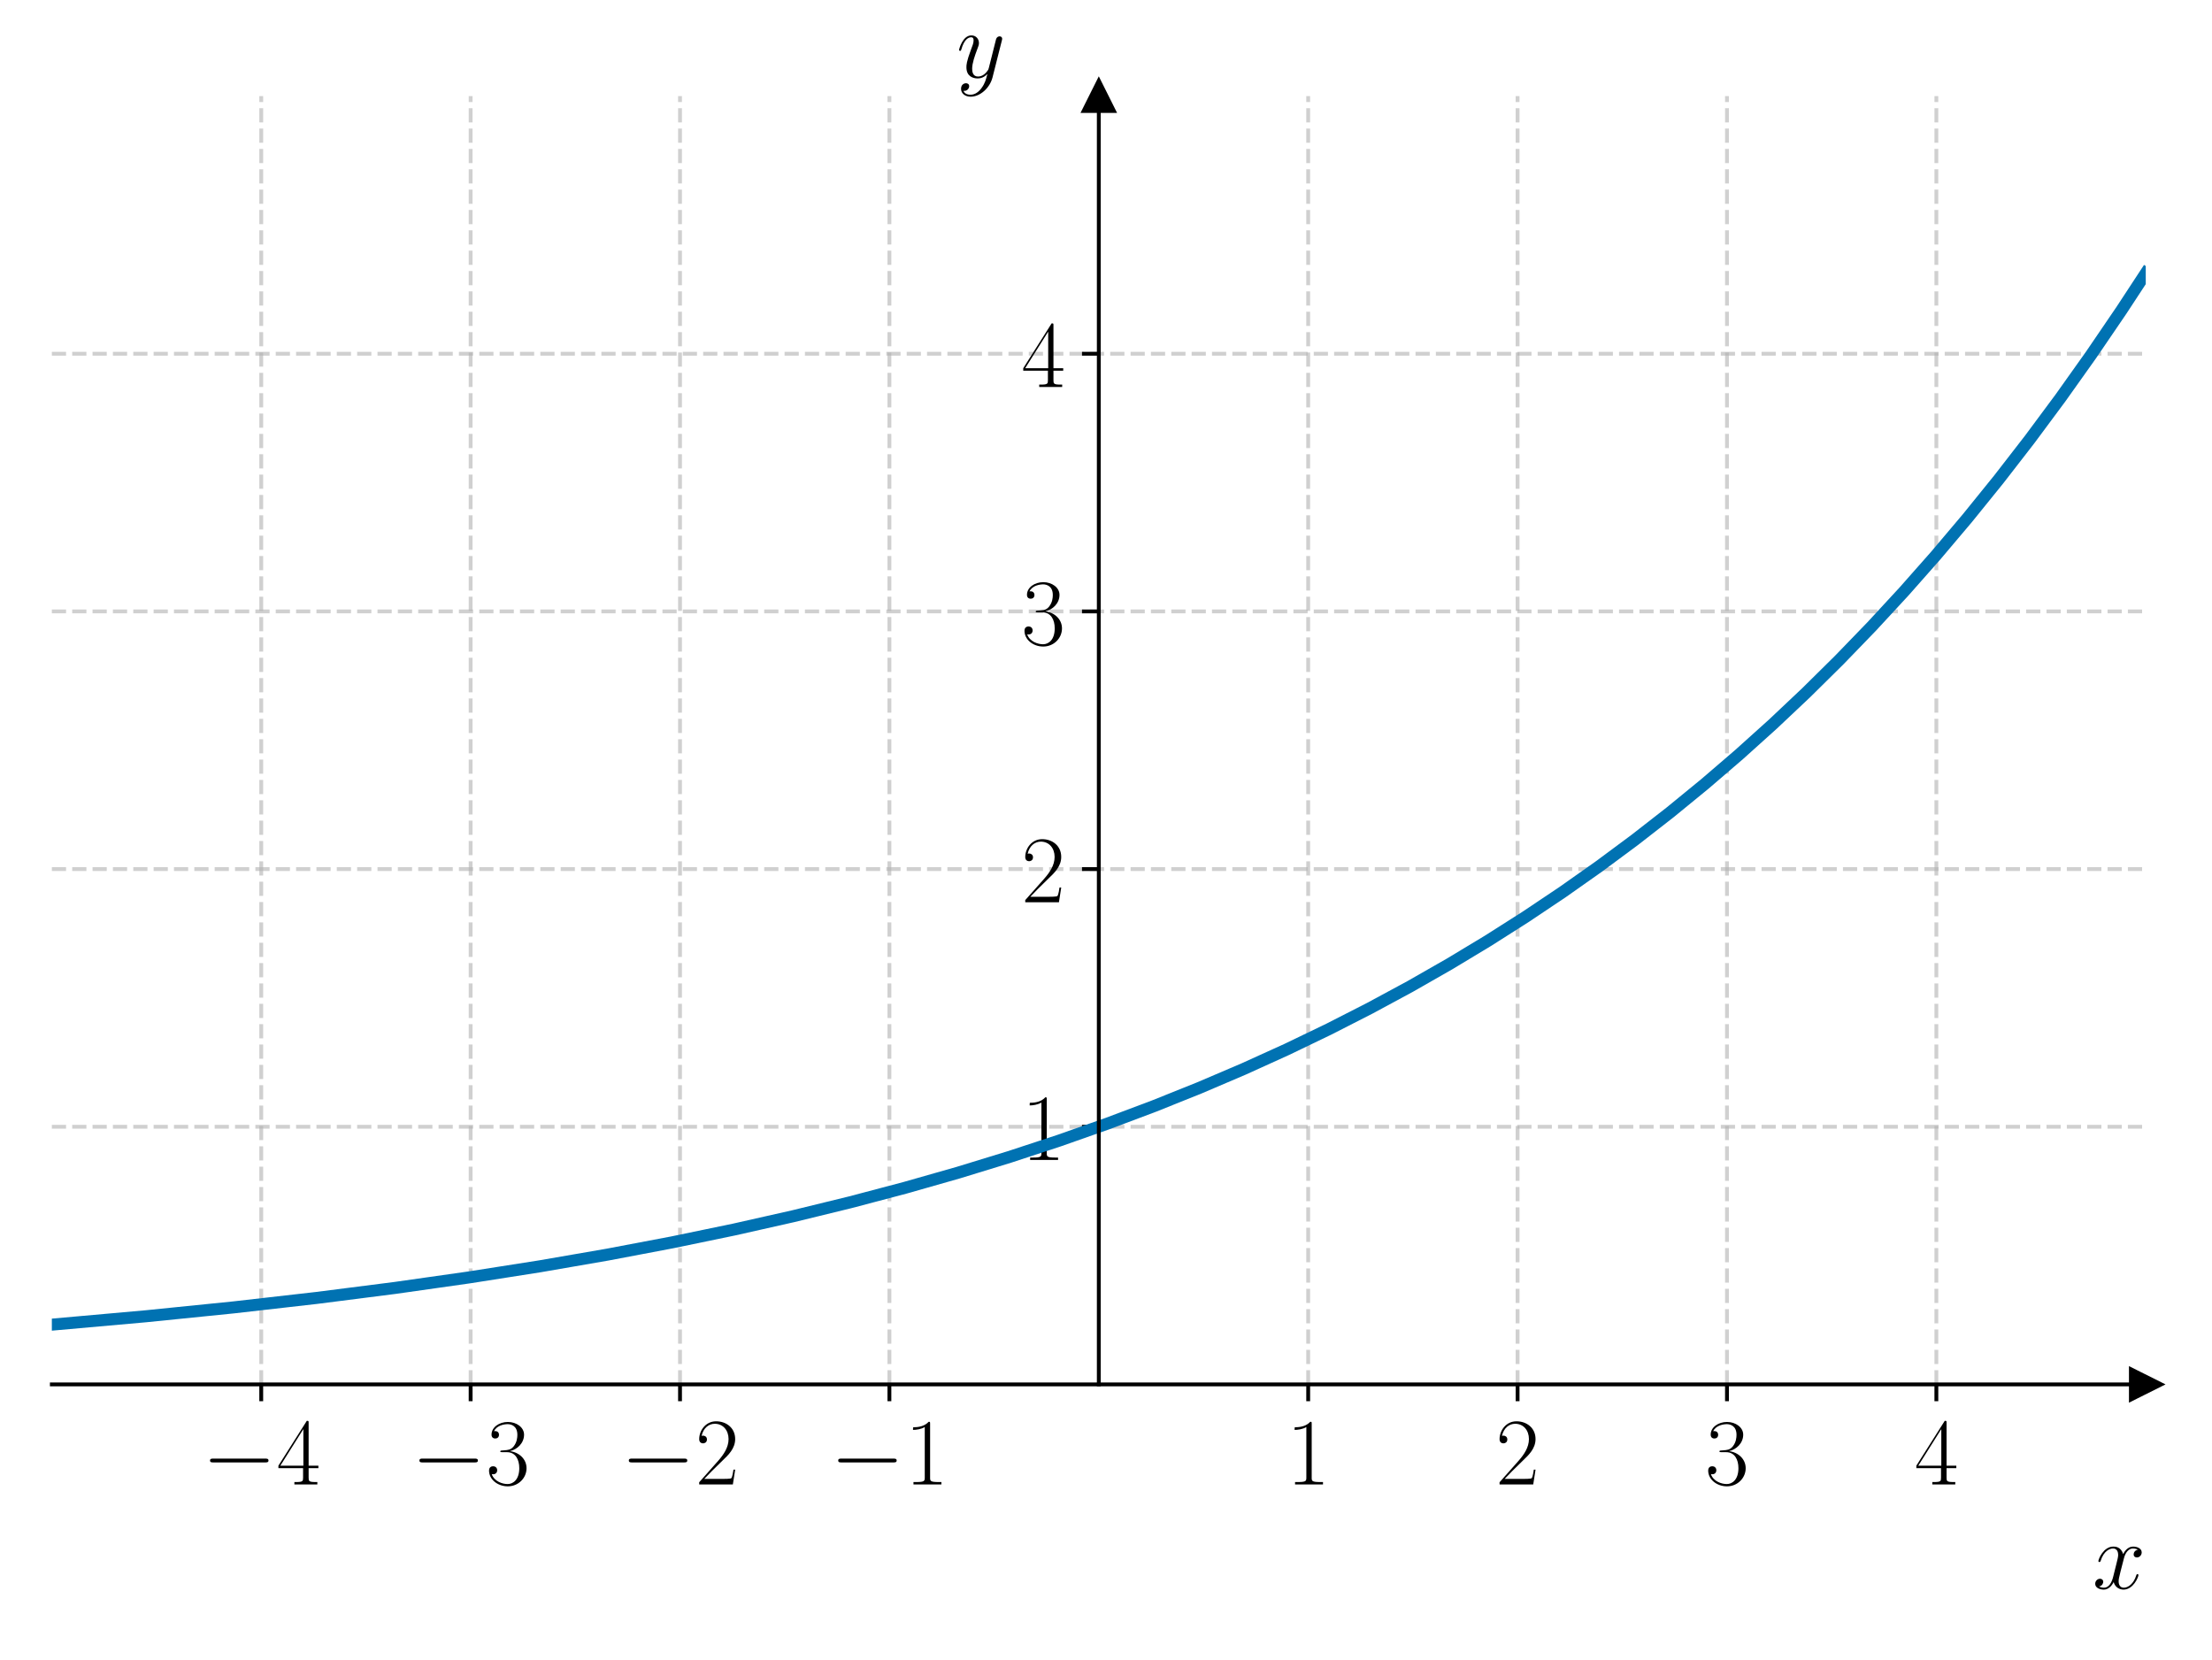
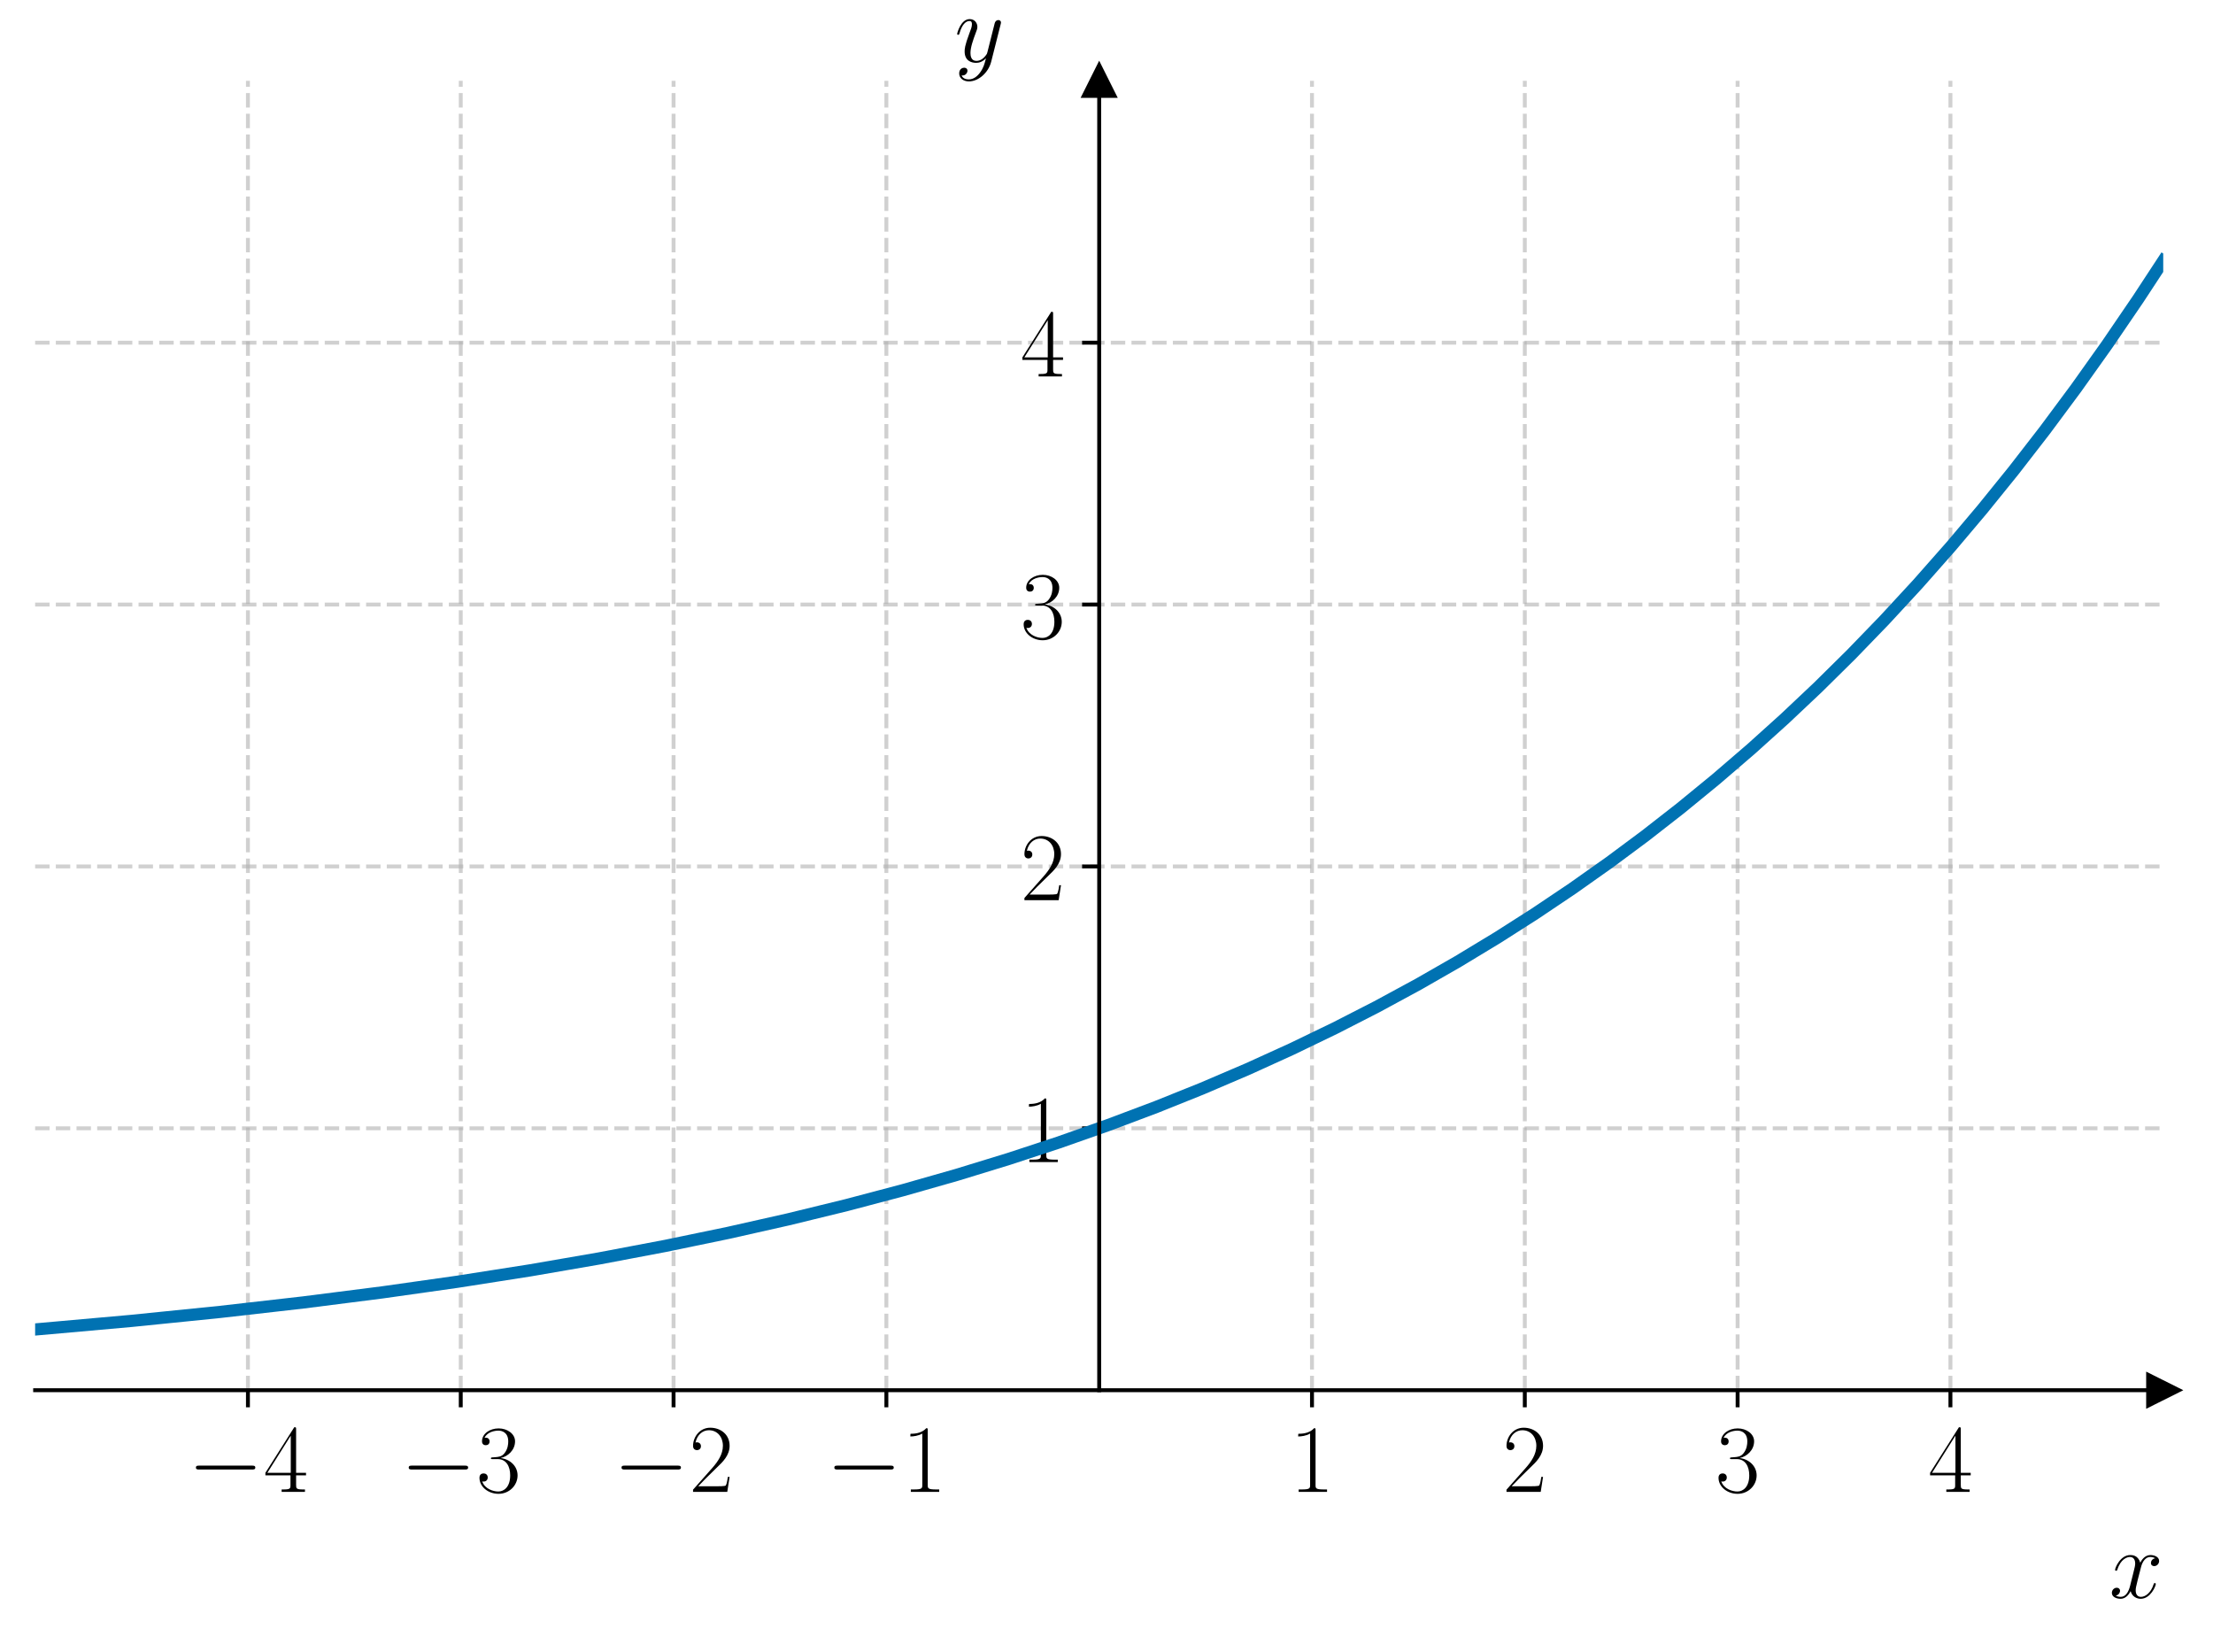
- <svg xmlns="http://www.w3.org/2000/svg" xmlns:xlink="http://www.w3.org/1999/xlink" viewBox="0 0 460.8 345.6" version="1.1" class="graph-inline-svg" role="img" aria-label="Tilpasset figur">
+ <svg xmlns="http://www.w3.org/2000/svg" xmlns:xlink="http://www.w3.org/1999/xlink" width="453.6pt" height="338.54pt" viewBox="0 0 453.6 338.54" version="1.1">
  <defs>
    <style type="text/css">*{stroke-linejoin: round; stroke-linecap: butt}</style>
  </defs>
-   <g id="g3f0029_c44bb3_figure_1">
-     <g id="g3f0029_c44bb3_patch_1">
-       <path d="M 0 345.6  L 460.8 345.6  L 460.8 0  L 0 0  L 0 345.6  z " style="fill: none" />
+   <g id="g3f0029_e8025c_figure_1">
+     <g id="g3f0029_e8025c_patch_1">
+       <path d="M 0 338.54  L 453.6 338.54  L 453.6 0  L 0 0  L 0 338.54  z " style="fill: none; opacity: 0" />
    </g>
-     <g id="g3f0029_c44bb3_axes_1">
-       <g id="g3f0029_c44bb3_patch_2">
-         <path d="M 10.8 288.375  L 447 288.375  L 447 20.016  L 10.8 20.016  L 10.8 288.375  z " style="fill: none" />
-       </g>
-       <g id="g3f0029_c44bb3_matplotlib.axis_1">
-         <g id="g3f0029_c44bb3_xtick_1">
-           <g id="g3f0029_c44bb3_line2d_1">
-             <path d="M 54.42 288.375  L 54.42 20.016  " clip-path="url(#g3f0029_c44bb3_p8fc19ee0bb)" style="fill: none; stroke-dasharray: 2.96,1.28; stroke-dashoffset: 0; stroke: #b0b0b0; stroke-opacity: 0.6; stroke-width: 0.8" />
-           </g>
-           <g id="g3f0029_c44bb3_line2d_2">
-             <defs>
-               <path id="g3f0029_c44bb3_ma73ea49776" d="M 0 0  L 0 3.5  " style="stroke: #000000; stroke-width: 0.8" />
-             </defs>
-             <g>
-               <use xlink:href="#g3f0029_c44bb3_ma73ea49776" x="54.42" y="288.375" style="stroke: #000000; stroke-width: 0.8" />
-             </g>
-           </g>
-           <g id="g3f0029_c44bb3_text_1">
-             <g transform="translate(42.10221 309.2117) scale(0.2 -0.2)">
-               <defs>
-                 <path id="g3f0029_c44bb3_CMSY10-0" d="M 4218 1472  C 4326 1472 4442 1472 4442 1600  C 4442 1728 4326 1728 4218 1728  L 755 1728  C 646 1728 531 1728 531 1600  C 531 1472 646 1472 755 1472  L 4218 1472  z " transform="scale(0.015625)" />
-                 <path id="g3f0029_c44bb3_CMR17-34" d="M 2150 4122  C 2150 4256 2144 4256 2029 4256  L 128 1254  L 128 1088  L 1779 1088  L 1779 457  C 1779 224 1766 160 1318 160  L 1197 160  L 1197 0  C 1402 0 1747 0 1965 0  C 2182 0 2528 0 2733 0  L 2733 160  L 2611 160  C 2163 160 2150 224 2150 457  L 2150 1088  L 2803 1088  L 2803 1254  L 2150 1254  L 2150 4122  z M 1798 3703  L 1798 1254  L 256 1254  L 1798 3703  z " transform="scale(0.015625)" />
-               </defs>
-               <use xlink:href="#g3f0029_c44bb3_CMSY10-0" transform="scale(0.996264)" />
-               <use xlink:href="#g3f0029_c44bb3_CMR17-34" transform="translate(77.48747 0) scale(0.996264)" />
-             </g>
-           </g>
-         </g>
-         <g id="g3f0029_c44bb3_xtick_2">
-           <g id="g3f0029_c44bb3_line2d_3">
-             <path d="M 98.04 288.375  L 98.04 20.016  " clip-path="url(#g3f0029_c44bb3_p8fc19ee0bb)" style="fill: none; stroke-dasharray: 2.96,1.28; stroke-dashoffset: 0; stroke: #b0b0b0; stroke-opacity: 0.6; stroke-width: 0.8" />
-           </g>
-           <g id="g3f0029_c44bb3_line2d_4">
-             <g>
-               <use xlink:href="#g3f0029_c44bb3_ma73ea49776" x="98.04" y="288.375" style="stroke: #000000; stroke-width: 0.8" />
-             </g>
-           </g>
-           <g id="g3f0029_c44bb3_text_2">
-             <g transform="translate(85.72221 309.2117) scale(0.2 -0.2)">
-               <defs>
-                 <path id="g3f0029_c44bb3_CMR17-33" d="M 1414 2157  C 1984 2157 2234 1662 2234 1090  C 2234 320 1824 25 1453 25  C 1114 25 563 194 390 693  C 422 680 454 680 486 680  C 640 680 755 782 755 948  C 755 1133 614 1216 486 1216  C 378 1216 211 1165 211 926  C 211 335 787 -128 1466 -128  C 2176 -128 2720 430 2720 1085  C 2720 1707 2208 2157 1600 2227  C 2086 2328 2554 2756 2554 3329  C 2554 3820 2048 4179 1472 4179  C 890 4179 378 3829 378 3329  C 378 3110 544 3072 627 3072  C 762 3072 877 3155 877 3321  C 877 3486 762 3569 627 3569  C 602 3569 570 3569 544 3557  C 730 3959 1235 4032 1459 4032  C 1683 4032 2106 3925 2106 3320  C 2106 3143 2080 2828 1862 2550  C 1670 2304 1453 2304 1242 2284  C 1210 2284 1062 2269 1037 2269  C 992 2263 966 2257 966 2208  C 966 2163 973 2157 1101 2157  L 1414 2157  z " transform="scale(0.015625)" />
-               </defs>
-               <use xlink:href="#g3f0029_c44bb3_CMSY10-0" transform="scale(0.996264)" />
-               <use xlink:href="#g3f0029_c44bb3_CMR17-33" transform="translate(77.48747 0) scale(0.996264)" />
-             </g>
-           </g>
-         </g>
-         <g id="g3f0029_c44bb3_xtick_3">
-           <g id="g3f0029_c44bb3_line2d_5">
-             <path d="M 141.66 288.375  L 141.66 20.016  " clip-path="url(#g3f0029_c44bb3_p8fc19ee0bb)" style="fill: none; stroke-dasharray: 2.96,1.28; stroke-dashoffset: 0; stroke: #b0b0b0; stroke-opacity: 0.6; stroke-width: 0.8" />
-           </g>
-           <g id="g3f0029_c44bb3_line2d_6">
-             <g>
-               <use xlink:href="#g3f0029_c44bb3_ma73ea49776" x="141.66" y="288.375" style="stroke: #000000; stroke-width: 0.8" />
-             </g>
-           </g>
-           <g id="g3f0029_c44bb3_text_3">
-             <g transform="translate(129.3422 309.2117) scale(0.2 -0.2)">
-               <defs>
-                 <path id="g3f0029_c44bb3_CMR17-32" d="M 2669 989  L 2554 989  C 2490 536 2438 459 2413 420  C 2381 369 1920 369 1830 369  L 602 369  C 832 619 1280 1072 1824 1597  C 2214 1967 2669 2402 2669 3035  C 2669 3790 2067 4224 1395 4224  C 691 4224 262 3604 262 3030  C 262 2780 448 2748 525 2748  C 589 2748 781 2787 781 3010  C 781 3207 614 3264 525 3264  C 486 3264 448 3258 422 3245  C 544 3790 915 4058 1306 4058  C 1862 4058 2227 3617 2227 3035  C 2227 2479 1901 2000 1536 1584  L 262 146  L 262 0  L 2515 0  L 2669 989  z " transform="scale(0.015625)" />
-               </defs>
-               <use xlink:href="#g3f0029_c44bb3_CMSY10-0" transform="scale(0.996264)" />
-               <use xlink:href="#g3f0029_c44bb3_CMR17-32" transform="translate(77.48747 0) scale(0.996264)" />
-             </g>
-           </g>
-         </g>
-         <g id="g3f0029_c44bb3_xtick_4">
-           <g id="g3f0029_c44bb3_line2d_7">
-             <path d="M 185.28 288.375  L 185.28 20.016  " clip-path="url(#g3f0029_c44bb3_p8fc19ee0bb)" style="fill: none; stroke-dasharray: 2.96,1.28; stroke-dashoffset: 0; stroke: #b0b0b0; stroke-opacity: 0.6; stroke-width: 0.8" />
-           </g>
-           <g id="g3f0029_c44bb3_line2d_8">
-             <g>
-               <use xlink:href="#g3f0029_c44bb3_ma73ea49776" x="185.28" y="288.375" style="stroke: #000000; stroke-width: 0.8" />
-             </g>
-           </g>
-           <g id="g3f0029_c44bb3_text_4">
-             <g transform="translate(172.9622 309.2117) scale(0.2 -0.2)">
-               <defs>
-                 <path id="g3f0029_c44bb3_CMR17-31" d="M 1702 4058  C 1702 4192 1696 4192 1606 4192  C 1357 3916 979 3827 621 3827  C 602 3827 570 3827 563 3808  C 557 3795 557 3782 557 3648  C 755 3648 1088 3686 1344 3839  L 1344 461  C 1344 236 1331 160 781 160  L 589 160  L 589 0  C 896 0 1216 0 1523 0  C 1830 0 2150 0 2458 0  L 2458 160  L 2266 160  C 1715 160 1702 230 1702 458  L 1702 4058  z " transform="scale(0.015625)" />
-               </defs>
-               <use xlink:href="#g3f0029_c44bb3_CMSY10-0" transform="scale(0.996264)" />
-               <use xlink:href="#g3f0029_c44bb3_CMR17-31" transform="translate(77.48747 0) scale(0.996264)" />
-             </g>
-           </g>
-         </g>
-         <g id="g3f0029_c44bb3_xtick_5">
-           <g id="g3f0029_c44bb3_line2d_9">
-             <path d="M 272.52 288.375  L 272.52 20.016  " clip-path="url(#g3f0029_c44bb3_p8fc19ee0bb)" style="fill: none; stroke-dasharray: 2.96,1.28; stroke-dashoffset: 0; stroke: #b0b0b0; stroke-opacity: 0.6; stroke-width: 0.8" />
-           </g>
-           <g id="g3f0029_c44bb3_line2d_10">
-             <g>
-               <use xlink:href="#g3f0029_c44bb3_ma73ea49776" x="272.52" y="288.375" style="stroke: #000000; stroke-width: 0.8" />
-             </g>
-           </g>
-           <g id="g3f0029_c44bb3_text_5">
-             <g transform="translate(267.951 309.2117) scale(0.2 -0.2)">
-               <use xlink:href="#g3f0029_c44bb3_CMR17-31" transform="scale(0.996264)" />
-             </g>
-           </g>
-         </g>
-         <g id="g3f0029_c44bb3_xtick_6">
-           <g id="g3f0029_c44bb3_line2d_11">
-             <path d="M 316.14 288.375  L 316.14 20.016  " clip-path="url(#g3f0029_c44bb3_p8fc19ee0bb)" style="fill: none; stroke-dasharray: 2.96,1.28; stroke-dashoffset: 0; stroke: #b0b0b0; stroke-opacity: 0.6; stroke-width: 0.8" />
-           </g>
-           <g id="g3f0029_c44bb3_line2d_12">
-             <g>
-               <use xlink:href="#g3f0029_c44bb3_ma73ea49776" x="316.14" y="288.375" style="stroke: #000000; stroke-width: 0.8" />
-             </g>
-           </g>
-           <g id="g3f0029_c44bb3_text_6">
-             <g transform="translate(311.571 309.2117) scale(0.2 -0.2)">
-               <use xlink:href="#g3f0029_c44bb3_CMR17-32" transform="scale(0.996264)" />
-             </g>
-           </g>
-         </g>
-         <g id="g3f0029_c44bb3_xtick_7">
-           <g id="g3f0029_c44bb3_line2d_13">
-             <path d="M 359.76 288.375  L 359.76 20.016  " clip-path="url(#g3f0029_c44bb3_p8fc19ee0bb)" style="fill: none; stroke-dasharray: 2.96,1.28; stroke-dashoffset: 0; stroke: #b0b0b0; stroke-opacity: 0.6; stroke-width: 0.8" />
-           </g>
-           <g id="g3f0029_c44bb3_line2d_14">
-             <g>
-               <use xlink:href="#g3f0029_c44bb3_ma73ea49776" x="359.76" y="288.375" style="stroke: #000000; stroke-width: 0.8" />
-             </g>
-           </g>
-           <g id="g3f0029_c44bb3_text_7">
-             <g transform="translate(355.191 309.2117) scale(0.2 -0.2)">
-               <use xlink:href="#g3f0029_c44bb3_CMR17-33" transform="scale(0.996264)" />
-             </g>
-           </g>
-         </g>
-         <g id="g3f0029_c44bb3_xtick_8">
-           <g id="g3f0029_c44bb3_line2d_15">
-             <path d="M 403.38 288.375  L 403.38 20.016  " clip-path="url(#g3f0029_c44bb3_p8fc19ee0bb)" style="fill: none; stroke-dasharray: 2.96,1.28; stroke-dashoffset: 0; stroke: #b0b0b0; stroke-opacity: 0.6; stroke-width: 0.8" />
-           </g>
-           <g id="g3f0029_c44bb3_line2d_16">
-             <g>
-               <use xlink:href="#g3f0029_c44bb3_ma73ea49776" x="403.38" y="288.375" style="stroke: #000000; stroke-width: 0.8" />
-             </g>
-           </g>
-           <g id="g3f0029_c44bb3_text_8">
-             <g transform="translate(398.811 309.2117) scale(0.2 -0.2)">
-               <use xlink:href="#g3f0029_c44bb3_CMR17-34" transform="scale(0.996264)" />
-             </g>
-           </g>
-         </g>
-         <g id="g3f0029_c44bb3_text_9">
-           <g transform="translate(435.9132 330.9244) scale(0.2 -0.2)">
-             <defs>
-               <path id="g3f0029_c44bb3_CMMI12-78" d="M 3034 2606  C 2829 2567 2752 2414 2752 2293  C 2752 2139 2874 2088 2963 2088  C 3155 2088 3290 2254 3290 2427  C 3290 2695 2982 2816 2714 2816  C 2323 2816 2106 2433 2048 2312  C 1901 2816 1504 2816 1389 2816  C 736 2816 390 1980 390 1839  C 390 1814 416 1782 461 1782  C 512 1782 525 1820 538 1846  C 755 2555 1184 2689 1370 2689  C 1658 2689 1715 2420 1715 2267  C 1715 2127 1677 1980 1600 1673  L 1382 798  C 1286 415 1101 64 762 64  C 730 64 570 64 435 147  C 666 192 717 383 717 460  C 717 588 621 664 499 664  C 346 664 179 530 179 326  C 179 57 480 -64 755 -64  C 1062 -64 1280 179 1414 441  C 1517 64 1837 -64 2074 -64  C 2726 -64 3072 773 3072 913  C 3072 945 3046 971 3008 971  C 2950 971 2944 939 2925 888  C 2752 326 2381 64 2093 64  C 1869 64 1747 230 1747 492  C 1747 632 1773 734 1875 1156  L 2099 2024  C 2195 2408 2413 2689 2707 2689  C 2720 2689 2899 2689 3034 2606  z " transform="scale(0.015625)" />
-             </defs>
-             <use xlink:href="#g3f0029_c44bb3_CMMI12-78" transform="scale(0.996264)" />
-           </g>
-         </g>
-       </g>
-       <g id="g3f0029_c44bb3_matplotlib.axis_2">
-         <g id="g3f0029_c44bb3_ytick_1">
-           <g id="g3f0029_c44bb3_line2d_17">
-             <path d="M 10.8 234.703  L 447 234.703  " clip-path="url(#g3f0029_c44bb3_p8fc19ee0bb)" style="fill: none; stroke-dasharray: 2.96,1.28; stroke-dashoffset: 0; stroke: #b0b0b0; stroke-opacity: 0.6; stroke-width: 0.8" />
-           </g>
-           <g id="g3f0029_c44bb3_line2d_18">
-             <defs>
-               <path id="g3f0029_c44bb3_m5173282d5f" d="M 0 0  L -3.5 0  " style="stroke: #000000; stroke-width: 0.8" />
-             </defs>
-             <g>
-               <use xlink:href="#g3f0029_c44bb3_m5173282d5f" x="228.9" y="234.703" style="stroke: #000000; stroke-width: 0.8" />
-             </g>
-           </g>
-           <g id="g3f0029_c44bb3_text_10">
-             <g transform="translate(212.7619 241.6216) scale(0.2 -0.2)">
-               <use xlink:href="#g3f0029_c44bb3_CMR17-31" transform="scale(0.996264)" />
-             </g>
-           </g>
-         </g>
-         <g id="g3f0029_c44bb3_ytick_2">
-           <g id="g3f0029_c44bb3_line2d_19">
-             <path d="M 10.8 181.031  L 447 181.031  " clip-path="url(#g3f0029_c44bb3_p8fc19ee0bb)" style="fill: none; stroke-dasharray: 2.96,1.28; stroke-dashoffset: 0; stroke: #b0b0b0; stroke-opacity: 0.6; stroke-width: 0.8" />
-           </g>
-           <g id="g3f0029_c44bb3_line2d_20">
-             <g>
-               <use xlink:href="#g3f0029_c44bb3_m5173282d5f" x="228.9" y="181.031" style="stroke: #000000; stroke-width: 0.8" />
-             </g>
-           </g>
-           <g id="g3f0029_c44bb3_text_11">
-             <g transform="translate(212.7619 187.9499) scale(0.2 -0.2)">
-               <use xlink:href="#g3f0029_c44bb3_CMR17-32" transform="scale(0.996264)" />
-             </g>
-           </g>
-         </g>
-         <g id="g3f0029_c44bb3_ytick_3">
-           <g id="g3f0029_c44bb3_line2d_21">
-             <path d="M 10.8 127.36  L 447 127.36  " clip-path="url(#g3f0029_c44bb3_p8fc19ee0bb)" style="fill: none; stroke-dasharray: 2.96,1.28; stroke-dashoffset: 0; stroke: #b0b0b0; stroke-opacity: 0.6; stroke-width: 0.8" />
-           </g>
-           <g id="g3f0029_c44bb3_line2d_22">
-             <g>
-               <use xlink:href="#g3f0029_c44bb3_m5173282d5f" x="228.9" y="127.36" style="stroke: #000000; stroke-width: 0.8" />
-             </g>
-           </g>
-           <g id="g3f0029_c44bb3_text_12">
-             <g transform="translate(212.7619 134.2782) scale(0.2 -0.2)">
-               <use xlink:href="#g3f0029_c44bb3_CMR17-33" transform="scale(0.996264)" />
-             </g>
-           </g>
-         </g>
-         <g id="g3f0029_c44bb3_ytick_4">
-           <g id="g3f0029_c44bb3_line2d_23">
-             <path d="M 10.8 73.688  L 447 73.688  " clip-path="url(#g3f0029_c44bb3_p8fc19ee0bb)" style="fill: none; stroke-dasharray: 2.96,1.28; stroke-dashoffset: 0; stroke: #b0b0b0; stroke-opacity: 0.6; stroke-width: 0.8" />
-           </g>
-           <g id="g3f0029_c44bb3_line2d_24">
-             <g>
-               <use xlink:href="#g3f0029_c44bb3_m5173282d5f" x="228.9" y="73.688" style="stroke: #000000; stroke-width: 0.8" />
-             </g>
-           </g>
-           <g id="g3f0029_c44bb3_text_13">
-             <g transform="translate(212.7619 80.6065) scale(0.2 -0.2)">
-               <use xlink:href="#g3f0029_c44bb3_CMR17-34" transform="scale(0.996264)" />
-             </g>
-           </g>
-         </g>
-         <g id="g3f0029_c44bb3_text_14">
-           <g transform="translate(199.2491 16.14068) scale(0.2 -0.2)">
-             <defs>
-               <path id="g3f0029_c44bb3_CMMI12-79" d="M 1683 -700  C 1510 -939 1261 -1152 947 -1152  C 870 -1152 563 -1152 467 -889  C 486 -895 518 -895 531 -895  C 723 -895 851 -729 851 -582  C 851 -435 730 -384 634 -384  C 531 -384 307 -458 307 -759  C 307 -1071 582 -1286 947 -1286  C 1587 -1286 2234 -700 2413 6  L 3040 2485  C 3046 2517 3059 2556 3059 2594  C 3059 2689 2982 2753 2886 2753  C 2829 2753 2694 2727 2643 2535  L 2170 658  C 2138 543 2138 530 2086 460  C 1958 281 1747 64 1440 64  C 1082 64 1050 415 1050 588  C 1050 952 1222 1443 1395 1903  C 1466 2088 1504 2178 1504 2305  C 1504 2574 1312 2816 998 2816  C 410 2816 173 1890 173 1839  C 173 1814 198 1782 243 1782  C 301 1782 307 1807 333 1897  C 486 2433 730 2689 979 2689  C 1037 2689 1146 2689 1146 2478  C 1146 2312 1075 2127 979 1884  C 666 1047 666 837 666 683  C 666 77 1101 -64 1421 -64  C 1606 -64 1837 -6 2061 230  L 2067 224  C 1971 -147 1907 -392 1683 -700  z " transform="scale(0.015625)" />
-             </defs>
-             <use xlink:href="#g3f0029_c44bb3_CMMI12-79" transform="scale(0.996264)" />
-           </g>
-         </g>
-       </g>
-       <g id="g3f0029_c44bb3_line2d_25">
+     <g id="g3f0029_e8025c_axes_1">
+       <g id="g3f0029_e8025c_patch_2">
+         <path d="M 7.2 284.915  L 443.4 284.915  L 443.4 16.556  L 7.2 16.556  L 7.2 284.915  z " style="fill: none; opacity: 0" />
+       </g>
+       <g id="g3f0029_e8025c_matplotlib.axis_1">
+         <g id="g3f0029_e8025c_xtick_1">
+           <g id="g3f0029_e8025c_line2d_1">
+             <path d="M 50.82 284.915  L 50.82 16.556  " clip-path="url(#g3f0029_e8025c_p0872354073)" style="fill: none; stroke-dasharray: 2.96,1.28; stroke-dashoffset: 0; stroke: #b0b0b0; stroke-opacity: 0.6; stroke-width: 0.8" />
+           </g>
+           <g id="g3f0029_e8025c_line2d_2">
+             <defs>
+               <path id="g3f0029_e8025c_m1b00c3543e" d="M 0 0  L 0 3.5  " style="stroke: #000000; stroke-width: 0.8" />
+             </defs>
+             <g>
+               <use xlink:href="#g3f0029_e8025c_m1b00c3543e" x="50.82" y="284.915" style="stroke: #000000; stroke-width: 0.8" />
+             </g>
+           </g>
+           <g id="g3f0029_e8025c_text_1">
+             <g transform="translate(38.50221 305.7517) scale(0.2 -0.2)">
+               <defs>
+                 <path id="g3f0029_e8025c_CMSY10-0" d="M 4218 1472  C 4326 1472 4442 1472 4442 1600  C 4442 1728 4326 1728 4218 1728  L 755 1728  C 646 1728 531 1728 531 1600  C 531 1472 646 1472 755 1472  L 4218 1472  z " transform="scale(0.015625)" />
+                 <path id="g3f0029_e8025c_CMR17-34" d="M 2150 4122  C 2150 4256 2144 4256 2029 4256  L 128 1254  L 128 1088  L 1779 1088  L 1779 457  C 1779 224 1766 160 1318 160  L 1197 160  L 1197 0  C 1402 0 1747 0 1965 0  C 2182 0 2528 0 2733 0  L 2733 160  L 2611 160  C 2163 160 2150 224 2150 457  L 2150 1088  L 2803 1088  L 2803 1254  L 2150 1254  L 2150 4122  z M 1798 3703  L 1798 1254  L 256 1254  L 1798 3703  z " transform="scale(0.015625)" />
+               </defs>
+               <use xlink:href="#g3f0029_e8025c_CMSY10-0" transform="scale(0.996264)" />
+               <use xlink:href="#g3f0029_e8025c_CMR17-34" transform="translate(77.48747 0) scale(0.996264)" />
+             </g>
+           </g>
+         </g>
+         <g id="g3f0029_e8025c_xtick_2">
+           <g id="g3f0029_e8025c_line2d_3">
+             <path d="M 94.44 284.915  L 94.44 16.556  " clip-path="url(#g3f0029_e8025c_p0872354073)" style="fill: none; stroke-dasharray: 2.96,1.28; stroke-dashoffset: 0; stroke: #b0b0b0; stroke-opacity: 0.6; stroke-width: 0.8" />
+           </g>
+           <g id="g3f0029_e8025c_line2d_4">
+             <g>
+               <use xlink:href="#g3f0029_e8025c_m1b00c3543e" x="94.44" y="284.915" style="stroke: #000000; stroke-width: 0.8" />
+             </g>
+           </g>
+           <g id="g3f0029_e8025c_text_2">
+             <g transform="translate(82.12221 305.7517) scale(0.2 -0.2)">
+               <defs>
+                 <path id="g3f0029_e8025c_CMR17-33" d="M 1414 2157  C 1984 2157 2234 1662 2234 1090  C 2234 320 1824 25 1453 25  C 1114 25 563 194 390 693  C 422 680 454 680 486 680  C 640 680 755 782 755 948  C 755 1133 614 1216 486 1216  C 378 1216 211 1165 211 926  C 211 335 787 -128 1466 -128  C 2176 -128 2720 430 2720 1085  C 2720 1707 2208 2157 1600 2227  C 2086 2328 2554 2756 2554 3329  C 2554 3820 2048 4179 1472 4179  C 890 4179 378 3829 378 3329  C 378 3110 544 3072 627 3072  C 762 3072 877 3155 877 3321  C 877 3486 762 3569 627 3569  C 602 3569 570 3569 544 3557  C 730 3959 1235 4032 1459 4032  C 1683 4032 2106 3925 2106 3320  C 2106 3143 2080 2828 1862 2550  C 1670 2304 1453 2304 1242 2284  C 1210 2284 1062 2269 1037 2269  C 992 2263 966 2257 966 2208  C 966 2163 973 2157 1101 2157  L 1414 2157  z " transform="scale(0.015625)" />
+               </defs>
+               <use xlink:href="#g3f0029_e8025c_CMSY10-0" transform="scale(0.996264)" />
+               <use xlink:href="#g3f0029_e8025c_CMR17-33" transform="translate(77.48747 0) scale(0.996264)" />
+             </g>
+           </g>
+         </g>
+         <g id="g3f0029_e8025c_xtick_3">
+           <g id="g3f0029_e8025c_line2d_5">
+             <path d="M 138.06 284.915  L 138.06 16.556  " clip-path="url(#g3f0029_e8025c_p0872354073)" style="fill: none; stroke-dasharray: 2.96,1.28; stroke-dashoffset: 0; stroke: #b0b0b0; stroke-opacity: 0.6; stroke-width: 0.8" />
+           </g>
+           <g id="g3f0029_e8025c_line2d_6">
+             <g>
+               <use xlink:href="#g3f0029_e8025c_m1b00c3543e" x="138.06" y="284.915" style="stroke: #000000; stroke-width: 0.8" />
+             </g>
+           </g>
+           <g id="g3f0029_e8025c_text_3">
+             <g transform="translate(125.7422 305.7517) scale(0.2 -0.2)">
+               <defs>
+                 <path id="g3f0029_e8025c_CMR17-32" d="M 2669 989  L 2554 989  C 2490 536 2438 459 2413 420  C 2381 369 1920 369 1830 369  L 602 369  C 832 619 1280 1072 1824 1597  C 2214 1967 2669 2402 2669 3035  C 2669 3790 2067 4224 1395 4224  C 691 4224 262 3604 262 3030  C 262 2780 448 2748 525 2748  C 589 2748 781 2787 781 3010  C 781 3207 614 3264 525 3264  C 486 3264 448 3258 422 3245  C 544 3790 915 4058 1306 4058  C 1862 4058 2227 3617 2227 3035  C 2227 2479 1901 2000 1536 1584  L 262 146  L 262 0  L 2515 0  L 2669 989  z " transform="scale(0.015625)" />
+               </defs>
+               <use xlink:href="#g3f0029_e8025c_CMSY10-0" transform="scale(0.996264)" />
+               <use xlink:href="#g3f0029_e8025c_CMR17-32" transform="translate(77.48747 0) scale(0.996264)" />
+             </g>
+           </g>
+         </g>
+         <g id="g3f0029_e8025c_xtick_4">
+           <g id="g3f0029_e8025c_line2d_7">
+             <path d="M 181.68 284.915  L 181.68 16.556  " clip-path="url(#g3f0029_e8025c_p0872354073)" style="fill: none; stroke-dasharray: 2.96,1.28; stroke-dashoffset: 0; stroke: #b0b0b0; stroke-opacity: 0.6; stroke-width: 0.8" />
+           </g>
+           <g id="g3f0029_e8025c_line2d_8">
+             <g>
+               <use xlink:href="#g3f0029_e8025c_m1b00c3543e" x="181.68" y="284.915" style="stroke: #000000; stroke-width: 0.8" />
+             </g>
+           </g>
+           <g id="g3f0029_e8025c_text_4">
+             <g transform="translate(169.3622 305.7517) scale(0.2 -0.2)">
+               <defs>
+                 <path id="g3f0029_e8025c_CMR17-31" d="M 1702 4058  C 1702 4192 1696 4192 1606 4192  C 1357 3916 979 3827 621 3827  C 602 3827 570 3827 563 3808  C 557 3795 557 3782 557 3648  C 755 3648 1088 3686 1344 3839  L 1344 461  C 1344 236 1331 160 781 160  L 589 160  L 589 0  C 896 0 1216 0 1523 0  C 1830 0 2150 0 2458 0  L 2458 160  L 2266 160  C 1715 160 1702 230 1702 458  L 1702 4058  z " transform="scale(0.015625)" />
+               </defs>
+               <use xlink:href="#g3f0029_e8025c_CMSY10-0" transform="scale(0.996264)" />
+               <use xlink:href="#g3f0029_e8025c_CMR17-31" transform="translate(77.48747 0) scale(0.996264)" />
+             </g>
+           </g>
+         </g>
+         <g id="g3f0029_e8025c_xtick_5">
+           <g id="g3f0029_e8025c_line2d_9">
+             <path d="M 268.92 284.915  L 268.92 16.556  " clip-path="url(#g3f0029_e8025c_p0872354073)" style="fill: none; stroke-dasharray: 2.96,1.28; stroke-dashoffset: 0; stroke: #b0b0b0; stroke-opacity: 0.6; stroke-width: 0.8" />
+           </g>
+           <g id="g3f0029_e8025c_line2d_10">
+             <g>
+               <use xlink:href="#g3f0029_e8025c_m1b00c3543e" x="268.92" y="284.915" style="stroke: #000000; stroke-width: 0.8" />
+             </g>
+           </g>
+           <g id="g3f0029_e8025c_text_5">
+             <g transform="translate(264.351 305.7517) scale(0.2 -0.2)">
+               <use xlink:href="#g3f0029_e8025c_CMR17-31" transform="scale(0.996264)" />
+             </g>
+           </g>
+         </g>
+         <g id="g3f0029_e8025c_xtick_6">
+           <g id="g3f0029_e8025c_line2d_11">
+             <path d="M 312.54 284.915  L 312.54 16.556  " clip-path="url(#g3f0029_e8025c_p0872354073)" style="fill: none; stroke-dasharray: 2.96,1.28; stroke-dashoffset: 0; stroke: #b0b0b0; stroke-opacity: 0.6; stroke-width: 0.8" />
+           </g>
+           <g id="g3f0029_e8025c_line2d_12">
+             <g>
+               <use xlink:href="#g3f0029_e8025c_m1b00c3543e" x="312.54" y="284.915" style="stroke: #000000; stroke-width: 0.8" />
+             </g>
+           </g>
+           <g id="g3f0029_e8025c_text_6">
+             <g transform="translate(307.971 305.7517) scale(0.2 -0.2)">
+               <use xlink:href="#g3f0029_e8025c_CMR17-32" transform="scale(0.996264)" />
+             </g>
+           </g>
+         </g>
+         <g id="g3f0029_e8025c_xtick_7">
+           <g id="g3f0029_e8025c_line2d_13">
+             <path d="M 356.16 284.915  L 356.16 16.556  " clip-path="url(#g3f0029_e8025c_p0872354073)" style="fill: none; stroke-dasharray: 2.96,1.28; stroke-dashoffset: 0; stroke: #b0b0b0; stroke-opacity: 0.6; stroke-width: 0.8" />
+           </g>
+           <g id="g3f0029_e8025c_line2d_14">
+             <g>
+               <use xlink:href="#g3f0029_e8025c_m1b00c3543e" x="356.16" y="284.915" style="stroke: #000000; stroke-width: 0.8" />
+             </g>
+           </g>
+           <g id="g3f0029_e8025c_text_7">
+             <g transform="translate(351.591 305.7517) scale(0.2 -0.2)">
+               <use xlink:href="#g3f0029_e8025c_CMR17-33" transform="scale(0.996264)" />
+             </g>
+           </g>
+         </g>
+         <g id="g3f0029_e8025c_xtick_8">
+           <g id="g3f0029_e8025c_line2d_15">
+             <path d="M 399.78 284.915  L 399.78 16.556  " clip-path="url(#g3f0029_e8025c_p0872354073)" style="fill: none; stroke-dasharray: 2.96,1.28; stroke-dashoffset: 0; stroke: #b0b0b0; stroke-opacity: 0.6; stroke-width: 0.8" />
+           </g>
+           <g id="g3f0029_e8025c_line2d_16">
+             <g>
+               <use xlink:href="#g3f0029_e8025c_m1b00c3543e" x="399.78" y="284.915" style="stroke: #000000; stroke-width: 0.8" />
+             </g>
+           </g>
+           <g id="g3f0029_e8025c_text_8">
+             <g transform="translate(395.211 305.7517) scale(0.2 -0.2)">
+               <use xlink:href="#g3f0029_e8025c_CMR17-34" transform="scale(0.996264)" />
+             </g>
+           </g>
+         </g>
+         <g id="g3f0029_e8025c_text_9">
+           <g transform="translate(432.3132 327.4644) scale(0.2 -0.2)">
+             <defs>
+               <path id="g3f0029_e8025c_CMMI12-78" d="M 3034 2606  C 2829 2567 2752 2414 2752 2293  C 2752 2139 2874 2088 2963 2088  C 3155 2088 3290 2254 3290 2427  C 3290 2695 2982 2816 2714 2816  C 2323 2816 2106 2433 2048 2312  C 1901 2816 1504 2816 1389 2816  C 736 2816 390 1980 390 1839  C 390 1814 416 1782 461 1782  C 512 1782 525 1820 538 1846  C 755 2555 1184 2689 1370 2689  C 1658 2689 1715 2420 1715 2267  C 1715 2127 1677 1980 1600 1673  L 1382 798  C 1286 415 1101 64 762 64  C 730 64 570 64 435 147  C 666 192 717 383 717 460  C 717 588 621 664 499 664  C 346 664 179 530 179 326  C 179 57 480 -64 755 -64  C 1062 -64 1280 179 1414 441  C 1517 64 1837 -64 2074 -64  C 2726 -64 3072 773 3072 913  C 3072 945 3046 971 3008 971  C 2950 971 2944 939 2925 888  C 2752 326 2381 64 2093 64  C 1869 64 1747 230 1747 492  C 1747 632 1773 734 1875 1156  L 2099 2024  C 2195 2408 2413 2689 2707 2689  C 2720 2689 2899 2689 3034 2606  z " transform="scale(0.015625)" />
+             </defs>
+             <use xlink:href="#g3f0029_e8025c_CMMI12-78" transform="scale(0.996264)" />
+           </g>
+         </g>
+       </g>
+       <g id="g3f0029_e8025c_matplotlib.axis_2">
+         <g id="g3f0029_e8025c_ytick_1">
+           <g id="g3f0029_e8025c_line2d_17">
+             <path d="M 7.2 231.243  L 443.4 231.243  " clip-path="url(#g3f0029_e8025c_p0872354073)" style="fill: none; stroke-dasharray: 2.96,1.28; stroke-dashoffset: 0; stroke: #b0b0b0; stroke-opacity: 0.6; stroke-width: 0.8" />
+           </g>
+           <g id="g3f0029_e8025c_line2d_18">
+             <defs>
+               <path id="g3f0029_e8025c_m93cb04ca2a" d="M 0 0  L -3.5 0  " style="stroke: #000000; stroke-width: 0.8" />
+             </defs>
+             <g>
+               <use xlink:href="#g3f0029_e8025c_m93cb04ca2a" x="225.3" y="231.243" style="stroke: #000000; stroke-width: 0.8" />
+             </g>
+           </g>
+           <g id="g3f0029_e8025c_text_10">
+             <g transform="translate(209.1619 238.1616) scale(0.2 -0.2)">
+               <use xlink:href="#g3f0029_e8025c_CMR17-31" transform="scale(0.996264)" />
+             </g>
+           </g>
+         </g>
+         <g id="g3f0029_e8025c_ytick_2">
+           <g id="g3f0029_e8025c_line2d_19">
+             <path d="M 7.2 177.571  L 443.4 177.571  " clip-path="url(#g3f0029_e8025c_p0872354073)" style="fill: none; stroke-dasharray: 2.96,1.28; stroke-dashoffset: 0; stroke: #b0b0b0; stroke-opacity: 0.6; stroke-width: 0.8" />
+           </g>
+           <g id="g3f0029_e8025c_line2d_20">
+             <g>
+               <use xlink:href="#g3f0029_e8025c_m93cb04ca2a" x="225.3" y="177.571" style="stroke: #000000; stroke-width: 0.8" />
+             </g>
+           </g>
+           <g id="g3f0029_e8025c_text_11">
+             <g transform="translate(209.1619 184.4899) scale(0.2 -0.2)">
+               <use xlink:href="#g3f0029_e8025c_CMR17-32" transform="scale(0.996264)" />
+             </g>
+           </g>
+         </g>
+         <g id="g3f0029_e8025c_ytick_3">
+           <g id="g3f0029_e8025c_line2d_21">
+             <path d="M 7.2 123.9  L 443.4 123.9  " clip-path="url(#g3f0029_e8025c_p0872354073)" style="fill: none; stroke-dasharray: 2.96,1.28; stroke-dashoffset: 0; stroke: #b0b0b0; stroke-opacity: 0.6; stroke-width: 0.8" />
+           </g>
+           <g id="g3f0029_e8025c_line2d_22">
+             <g>
+               <use xlink:href="#g3f0029_e8025c_m93cb04ca2a" x="225.3" y="123.9" style="stroke: #000000; stroke-width: 0.8" />
+             </g>
+           </g>
+           <g id="g3f0029_e8025c_text_12">
+             <g transform="translate(209.1619 130.8182) scale(0.2 -0.2)">
+               <use xlink:href="#g3f0029_e8025c_CMR17-33" transform="scale(0.996264)" />
+             </g>
+           </g>
+         </g>
+         <g id="g3f0029_e8025c_ytick_4">
+           <g id="g3f0029_e8025c_line2d_23">
+             <path d="M 7.2 70.228  L 443.4 70.228  " clip-path="url(#g3f0029_e8025c_p0872354073)" style="fill: none; stroke-dasharray: 2.96,1.28; stroke-dashoffset: 0; stroke: #b0b0b0; stroke-opacity: 0.6; stroke-width: 0.8" />
+           </g>
+           <g id="g3f0029_e8025c_line2d_24">
+             <g>
+               <use xlink:href="#g3f0029_e8025c_m93cb04ca2a" x="225.3" y="70.228" style="stroke: #000000; stroke-width: 0.8" />
+             </g>
+           </g>
+           <g id="g3f0029_e8025c_text_13">
+             <g transform="translate(209.1619 77.1465) scale(0.2 -0.2)">
+               <use xlink:href="#g3f0029_e8025c_CMR17-34" transform="scale(0.996264)" />
+             </g>
+           </g>
+         </g>
+         <g id="g3f0029_e8025c_text_14">
+           <g transform="translate(195.6491 12.68068) scale(0.2 -0.2)">
+             <defs>
+               <path id="g3f0029_e8025c_CMMI12-79" d="M 1683 -700  C 1510 -939 1261 -1152 947 -1152  C 870 -1152 563 -1152 467 -889  C 486 -895 518 -895 531 -895  C 723 -895 851 -729 851 -582  C 851 -435 730 -384 634 -384  C 531 -384 307 -458 307 -759  C 307 -1071 582 -1286 947 -1286  C 1587 -1286 2234 -700 2413 6  L 3040 2485  C 3046 2517 3059 2556 3059 2594  C 3059 2689 2982 2753 2886 2753  C 2829 2753 2694 2727 2643 2535  L 2170 658  C 2138 543 2138 530 2086 460  C 1958 281 1747 64 1440 64  C 1082 64 1050 415 1050 588  C 1050 952 1222 1443 1395 1903  C 1466 2088 1504 2178 1504 2305  C 1504 2574 1312 2816 998 2816  C 410 2816 173 1890 173 1839  C 173 1814 198 1782 243 1782  C 301 1782 307 1807 333 1897  C 486 2433 730 2689 979 2689  C 1037 2689 1146 2689 1146 2478  C 1146 2312 1075 2127 979 1884  C 666 1047 666 837 666 683  C 666 77 1101 -64 1421 -64  C 1606 -64 1837 -6 2061 230  L 2067 224  C 1971 -147 1907 -392 1683 -700  z " transform="scale(0.015625)" />
+             </defs>
+             <use xlink:href="#g3f0029_e8025c_CMMI12-79" transform="scale(0.996264)" />
+           </g>
+         </g>
+       </g>
+       <g id="g3f0029_e8025c_line2d_25">
        <defs>
-           <path id="g3f0029_c44bb3_m2600033757" d="M 3 0  L -3 -3  L -3 3  z " style="stroke: #000000; stroke-linejoin: miter" />
+           <path id="g3f0029_e8025c_m1df37e238e" d="M 3 0  L -3 -3  L -3 3  z " style="stroke: #000000; stroke-linejoin: miter" />
        </defs>
        <g>
-           <use xlink:href="#g3f0029_c44bb3_m2600033757" x="447" y="288.375" style="stroke: #000000; stroke-linejoin: miter" />
-         </g>
-       </g>
-       <g id="g3f0029_c44bb3_line2d_26">
+           <use xlink:href="#g3f0029_e8025c_m1df37e238e" x="443.4" y="284.915" style="stroke: #000000; stroke-linejoin: miter" />
+         </g>
+       </g>
+       <g id="g3f0029_e8025c_line2d_26">
        <defs>
-           <path id="g3f0029_c44bb3_m2b8e7cfce9" d="M 0 -3  L -3 3  L 3 3  z " style="stroke: #000000; stroke-linejoin: miter" />
+           <path id="g3f0029_e8025c_mf3169b5e19" d="M 0 -3  L -3 3  L 3 3  z " style="stroke: #000000; stroke-linejoin: miter" />
        </defs>
        <g>
-           <use xlink:href="#g3f0029_c44bb3_m2b8e7cfce9" x="228.9" y="20.016" style="stroke: #000000; stroke-linejoin: miter" />
-         </g>
-       </g>
-       <g id="g3f0029_c44bb3_line2d_27">
-         <path d="M 10.8 275.929  L 30.343 274.188  L 48.688 272.332  L 65.967 270.363  L 82.289 268.281  L 97.784 266.082  L 112.508 263.771  L 126.566 261.34  L 140.012 258.791  L 152.872 256.128  L 165.226 253.345  L 177.101 250.444  L 188.55 247.419  L 199.599 244.272  L 210.276 241  L 220.633 237.596  L 230.671 234.062  L 240.415 230.397  L 249.894 226.595  L 259.106 222.661  L 268.079 218.589  L 276.839 214.37  L 285.385 210.007  L 293.746 205.492  L 301.946 200.809  L 309.96 195.978  L 317.815 190.985  L 325.536 185.813  L 333.124 180.463  L 340.579 174.935  L 347.928 169.209  L 355.17 163.283  L 362.305 157.156  L 369.334 150.827  L 376.284 144.27  L 383.153 137.482  L 389.942 130.458  L 396.652 123.196  L 403.281 115.692  L 409.858 107.912  L 416.381 99.848  L 422.824 91.53  L 429.241 82.881  L 435.604 73.928  L 441.915 64.666  L 447 56.911  L 447 56.911  " clip-path="url(#g3f0029_c44bb3_p8fc19ee0bb)" style="fill: none; stroke: #0072b2; stroke-width: 2.5; stroke-linecap: square" />
-       </g>
-       <g id="g3f0029_c44bb3_patch_3">
-         <path d="M 228.9 288.375  L 228.9 20.016  " style="fill: none; stroke: #000000; stroke-width: 0.8; stroke-linejoin: miter; stroke-linecap: square" />
-       </g>
-       <g id="g3f0029_c44bb3_patch_4">
-         <path d="M 447 288.375  L 447 20.016  " style="fill: none" />
-       </g>
-       <g id="g3f0029_c44bb3_patch_5">
-         <path d="M 10.8 288.375  L 447 288.375  " style="fill: none; stroke: #000000; stroke-width: 0.8; stroke-linejoin: miter; stroke-linecap: square" />
-       </g>
-       <g id="g3f0029_c44bb3_patch_6">
-         <path d="M 10.8 20.016  L 447 20.016  " style="fill: none" />
+           <use xlink:href="#g3f0029_e8025c_mf3169b5e19" x="225.3" y="16.556" style="stroke: #000000; stroke-linejoin: miter" />
+         </g>
+       </g>
+       <g id="g3f0029_e8025c_line2d_27">
+         <path d="M 7.2 272.469  L 26.814 270.721  L 45.149 268.866  L 62.205 266.922  L 78.408 264.859  L 93.758 262.686  L 108.682 260.348  L 122.752 257.919  L 136.397 255.334  L 149.189 252.686  L 161.554 249.902  L 173.493 246.986  L 185.006 243.944  L 196.092 240.784  L 206.752 237.516  L 216.985 234.152  L 227.219 230.548  L 237.026 226.856  L 246.406 223.089  L 255.787 219.077  L 264.741 215.006  L 273.696 210.683  L 282.223 206.317  L 290.751 201.695  L 298.853 197.052  L 306.954 192.15  L 314.629 187.254  L 322.304 182.099  L 329.979 176.673  L 337.228 171.285  L 344.477 165.63  L 351.726 159.692  L 358.974 153.459  L 365.796 147.31  L 372.619 140.873  L 379.441 134.135  L 386.263 127.082  L 393.086 119.698  L 399.908 111.97  L 406.304 104.396  L 412.7 96.491  L 419.096 88.239  L 425.491 79.627  L 431.887 70.636  L 438.283 61.253  L 443.4 53.451  L 443.4 53.451  " clip-path="url(#g3f0029_e8025c_p0872354073)" style="fill: none; stroke: #0072b2; stroke-width: 2.5; stroke-linecap: square" />
+       </g>
+       <g id="g3f0029_e8025c_patch_3">
+         <path d="M 225.3 284.915  L 225.3 16.556  " style="fill: none; stroke: #000000; stroke-width: 0.8; stroke-linejoin: miter; stroke-linecap: square" />
+       </g>
+       <g id="g3f0029_e8025c_patch_4">
+         <path d="M 443.4 284.915  L 443.4 16.556  " style="fill: none" />
+       </g>
+       <g id="g3f0029_e8025c_patch_5">
+         <path d="M 7.2 284.915  L 443.4 284.915  " style="fill: none; stroke: #000000; stroke-width: 0.8; stroke-linejoin: miter; stroke-linecap: square" />
+       </g>
+       <g id="g3f0029_e8025c_patch_6">
+         <path d="M 7.2 16.556  L 443.4 16.556  " style="fill: none" />
      </g>
    </g>
  </g>
  <defs>
-     <clipPath id="g3f0029_c44bb3_p8fc19ee0bb">
-       <rect x="10.8" y="20.016" width="436.2" height="268.358" />
+     <clipPath id="g3f0029_e8025c_p0872354073">
+       <rect x="7.2" y="16.556" width="436.2" height="268.358" />
    </clipPath>
  </defs>
</svg>
